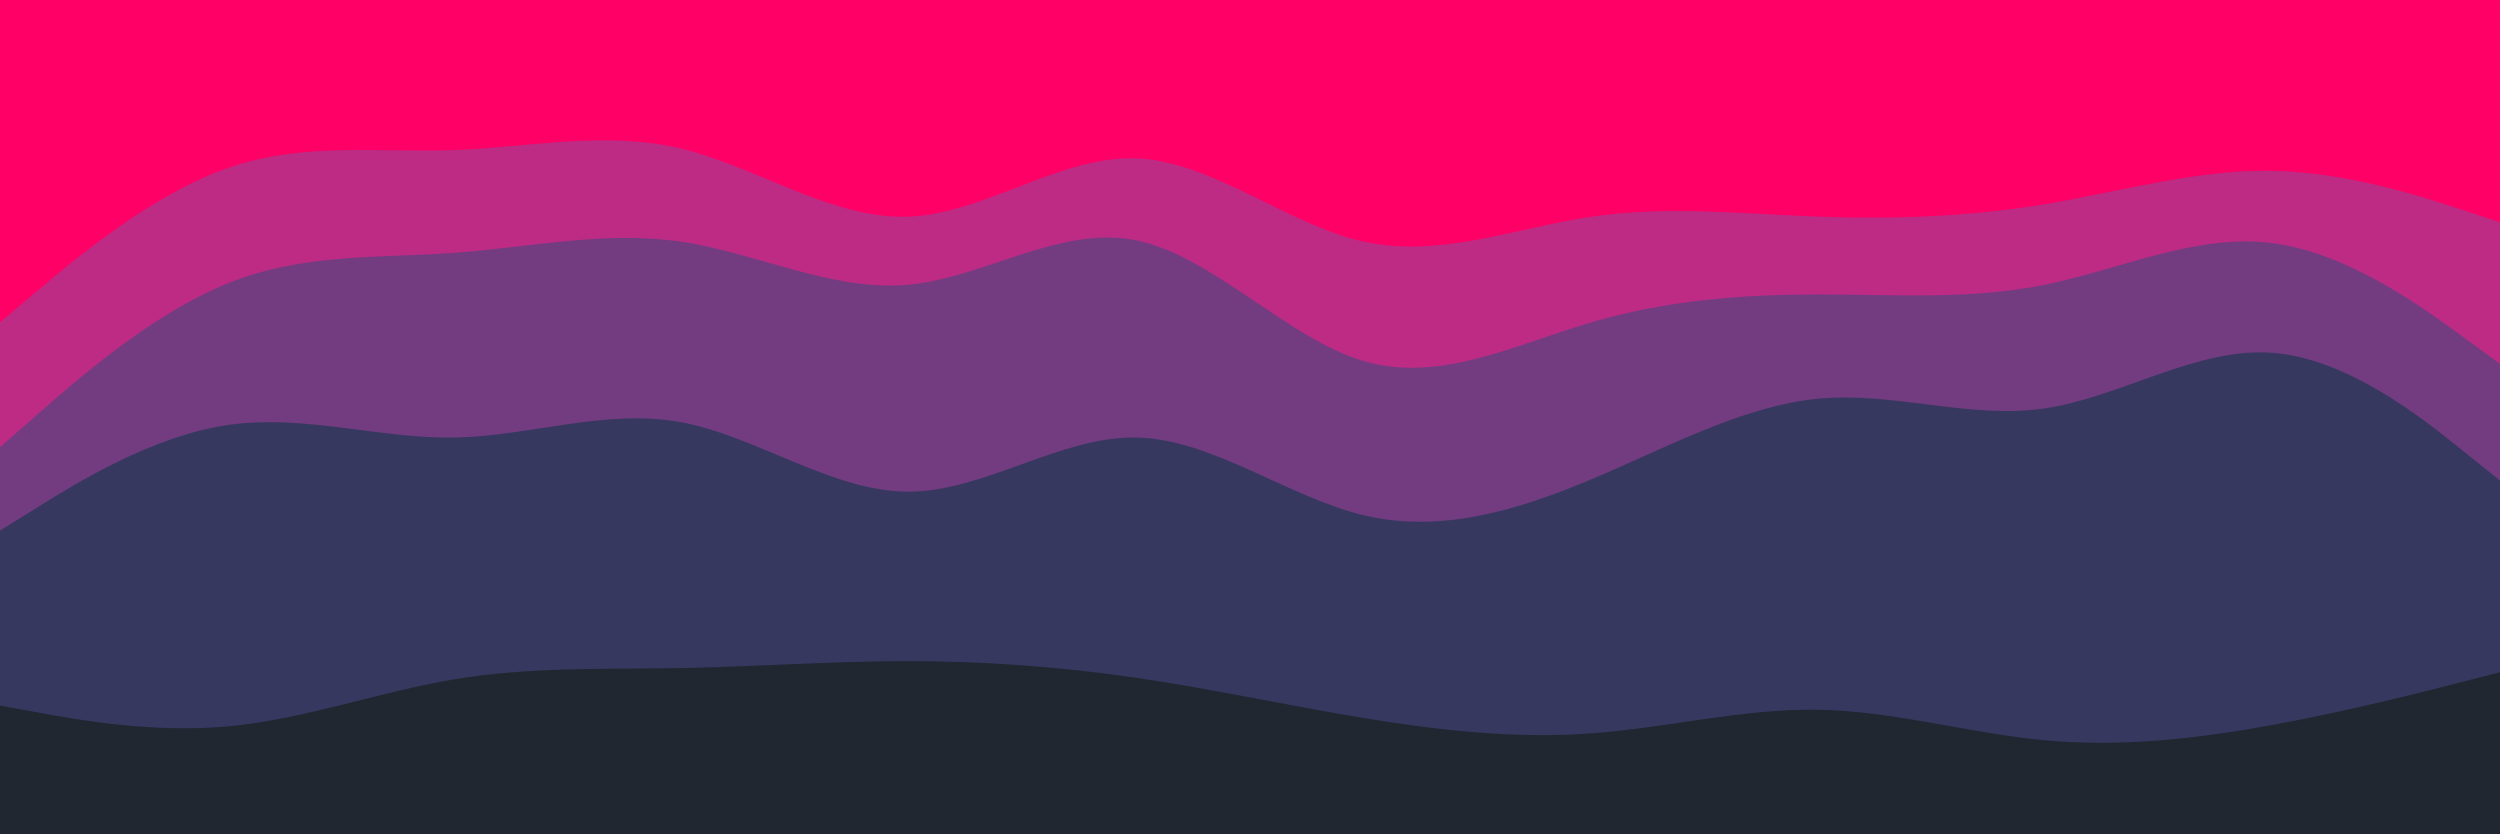
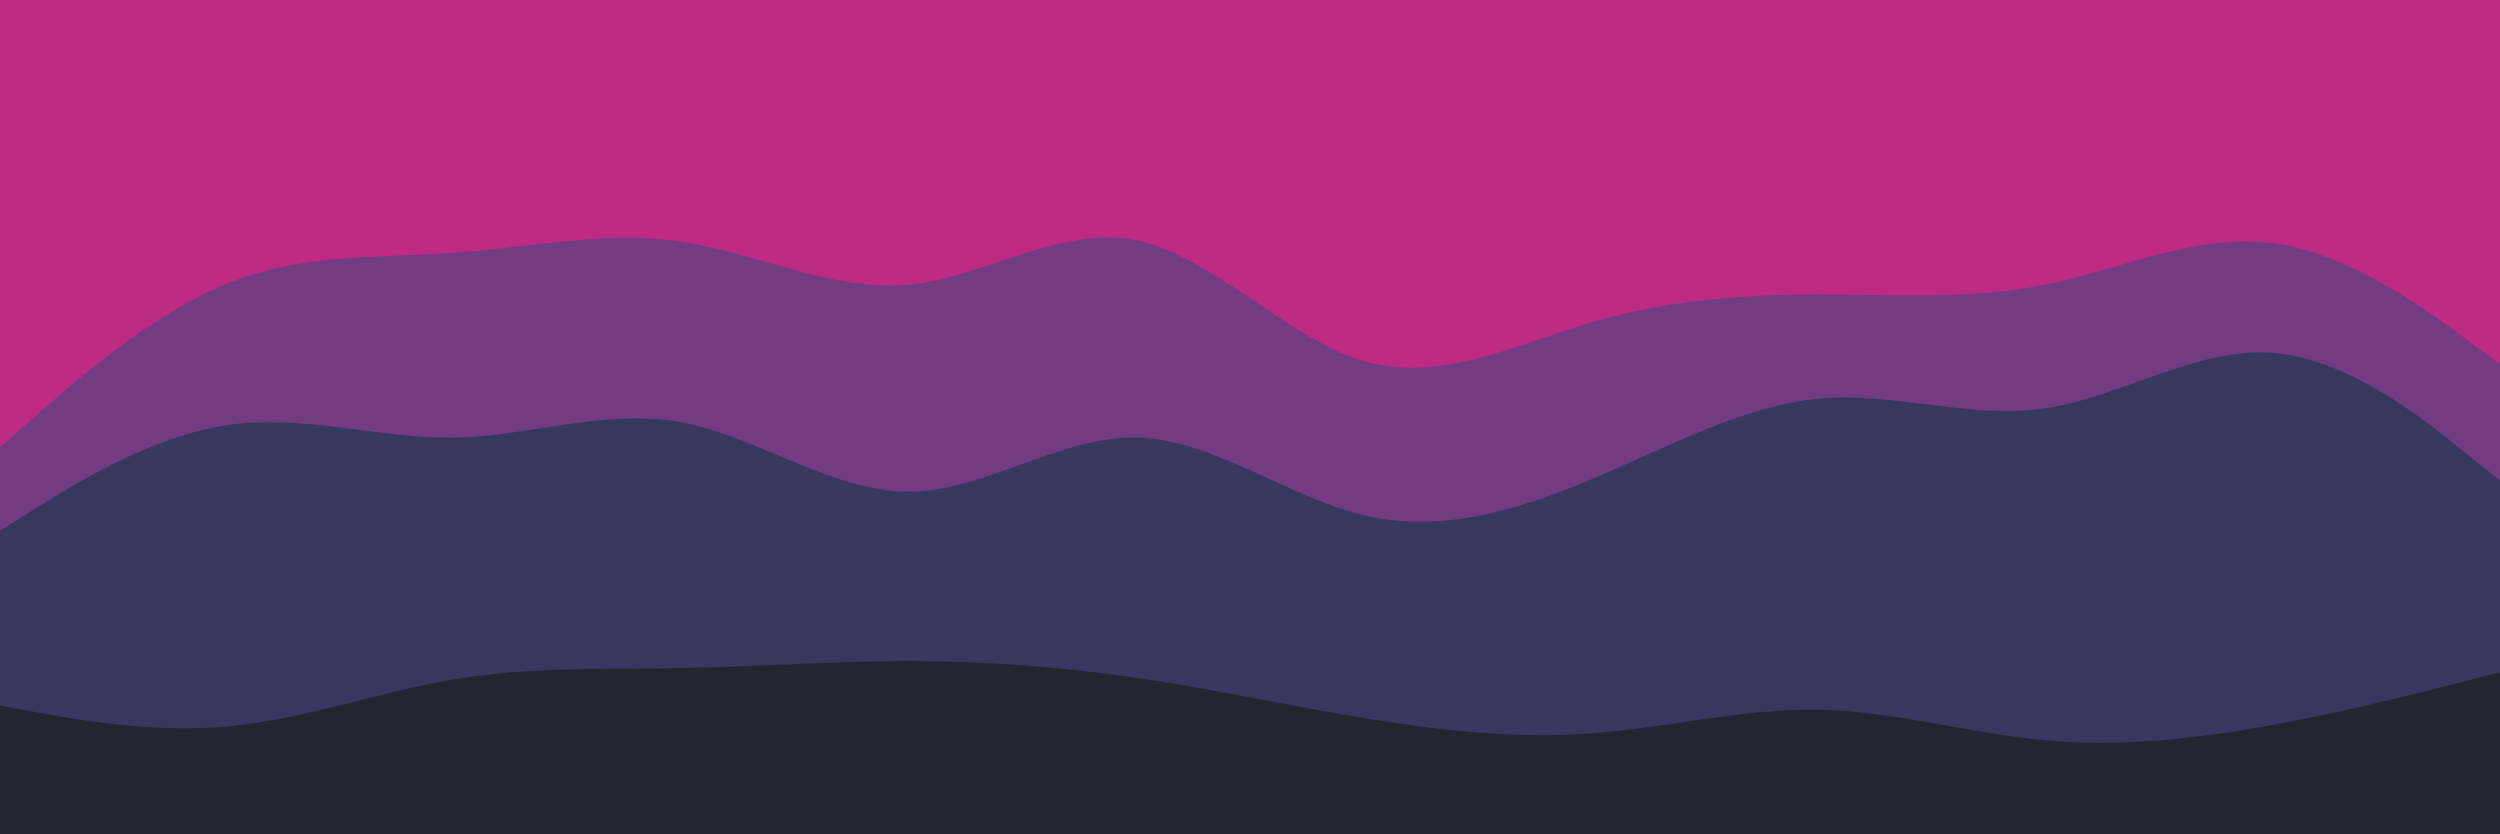
<svg xmlns="http://www.w3.org/2000/svg" id="visual" viewBox="0 0 900 300" width="900" height="300" version="1.1">
-   <path d="M0 118L13.7 106.5C27.3 95 54.7 72 82 62.5C109.3 53 136.7 57 163.8 56C191 55 218 49 245.2 55.5C272.3 62 299.7 81 327 80C354.3 79 381.7 58 409 59C436.3 60 463.7 83 491 89C518.3 95 545.7 84 573 80C600.3 76 627.7 79 654.8 80C682 81 709 80 736.2 75.5C763.3 71 790.7 63 818 63.5C845.3 64 872.7 73 886.3 77.5L900 82L900 0L886.3 0C872.7 0 845.3 0 818 0C790.7 0 763.3 0 736.2 0C709 0 682 0 654.8 0C627.7 0 600.3 0 573 0C545.7 0 518.3 0 491 0C463.7 0 436.3 0 409 0C381.7 0 354.3 0 327 0C299.7 0 272.3 0 245.2 0C218 0 191 0 163.8 0C136.7 0 109.3 0 82 0C54.7 0 27.3 0 13.7 0L0 0Z" fill="#ff0066" />
+   <path d="M0 118L13.7 106.5C27.3 95 54.7 72 82 62.5C109.3 53 136.7 57 163.8 56C191 55 218 49 245.2 55.5C272.3 62 299.7 81 327 80C354.3 79 381.7 58 409 59C436.3 60 463.7 83 491 89C518.3 95 545.7 84 573 80C600.3 76 627.7 79 654.8 80C682 81 709 80 736.2 75.5C763.3 71 790.7 63 818 63.5C845.3 64 872.7 73 886.3 77.5L900 82L900 0L886.3 0C872.7 0 845.3 0 818 0C790.7 0 763.3 0 736.2 0C709 0 682 0 654.8 0C627.7 0 600.3 0 573 0C545.7 0 518.3 0 491 0C463.7 0 436.3 0 409 0C381.7 0 354.3 0 327 0C299.7 0 272.3 0 245.2 0C218 0 191 0 163.8 0C136.7 0 109.3 0 82 0C54.7 0 27.3 0 13.7 0L0 0Z" fill="#BD2B84" />
  <path d="M0 163L13.7 151C27.3 139 54.7 115 82 104C109.3 93 136.7 95 163.8 93C191 91 218 85 245.2 89C272.3 93 299.7 107 327 104.5C354.3 102 381.7 83 409 88.5C436.3 94 463.7 124 491 132C518.3 140 545.7 126 573 118C600.3 110 627.7 108 654.8 108C682 108 709 110 736.2 104.5C763.3 99 790.7 86 818 89.5C845.3 93 872.7 113 886.3 123L900 133L900 80L886.3 75.5C872.7 71 845.3 62 818 61.5C790.7 61 763.3 69 736.2 73.5C709 78 682 79 654.8 78C627.7 77 600.3 74 573 78C545.7 82 518.3 93 491 87C463.7 81 436.3 58 409 57C381.7 56 354.3 77 327 78C299.7 79 272.3 60 245.2 53.5C218 47 191 53 163.8 54C136.7 55 109.3 51 82 60.5C54.7 70 27.3 93 13.7 104.5L0 116Z" fill="#bd2b84" />
  <path d="M0 193L13.7 184.5C27.3 176 54.7 159 82 155C109.3 151 136.7 160 163.8 159.5C191 159 218 149 245.2 154C272.3 159 299.7 179 327 179C354.3 179 381.7 159 409 159.5C436.3 160 463.7 181 491 187.5C518.3 194 545.7 186 573 174.5C600.3 163 627.7 148 654.8 145.5C682 143 709 153 736.2 149C763.3 145 790.7 127 818 129C845.3 131 872.7 153 886.3 164L900 175L900 131L886.3 121C872.7 111 845.3 91 818 87.5C790.7 84 763.3 97 736.2 102.5C709 108 682 106 654.8 106C627.7 106 600.3 108 573 116C545.7 124 518.3 138 491 130C463.7 122 436.3 92 409 86.5C381.7 81 354.3 100 327 102.5C299.7 105 272.3 91 245.2 87C218 83 191 89 163.8 91C136.7 93 109.3 91 82 102C54.7 113 27.3 137 13.7 149L0 161Z" fill="#733c81" />
  <path d="M0 256L13.7 258.5C27.3 261 54.7 266 82 263.5C109.3 261 136.7 251 163.8 246.5C191 242 218 243 245.2 242.5C272.3 242 299.7 240 327 240C354.3 240 381.7 242 409 246C436.3 250 463.7 256 491 260.5C518.3 265 545.7 268 573 266C600.3 264 627.7 257 654.8 257.5C682 258 709 266 736.2 268.5C763.3 271 790.7 268 818 263C845.3 258 872.7 251 886.3 247.5L900 244L900 173L886.3 162C872.7 151 845.3 129 818 127C790.7 125 763.3 143 736.2 147C709 151 682 141 654.8 143.5C627.7 146 600.3 161 573 172.5C545.7 184 518.3 192 491 185.5C463.7 179 436.3 158 409 157.5C381.7 157 354.3 177 327 177C299.7 177 272.3 157 245.2 152C218 147 191 157 163.8 157.5C136.7 158 109.3 149 82 153C54.7 157 27.3 174 13.7 182.5L0 191Z" fill="#373860" />
  <path d="M0 301L13.7 301C27.3 301 54.7 301 82 301C109.3 301 136.7 301 163.8 301C191 301 218 301 245.2 301C272.3 301 299.7 301 327 301C354.3 301 381.7 301 409 301C436.3 301 463.7 301 491 301C518.3 301 545.7 301 573 301C600.3 301 627.7 301 654.8 301C682 301 709 301 736.2 301C763.3 301 790.7 301 818 301C845.3 301 872.7 301 886.3 301L900 301L900 242L886.3 245.5C872.7 249 845.3 256 818 261C790.7 266 763.3 269 736.2 266.5C709 264 682 256 654.8 255.5C627.7 255 600.3 262 573 264C545.7 266 518.3 263 491 258.5C463.7 254 436.3 248 409 244C381.7 240 354.3 238 327 238C299.7 238 272.3 240 245.2 240.5C218 241 191 240 163.8 244.5C136.7 249 109.3 259 82 261.5C54.7 264 27.3 259 13.7 256.5L0 254Z" fill="#202731" />
</svg>
